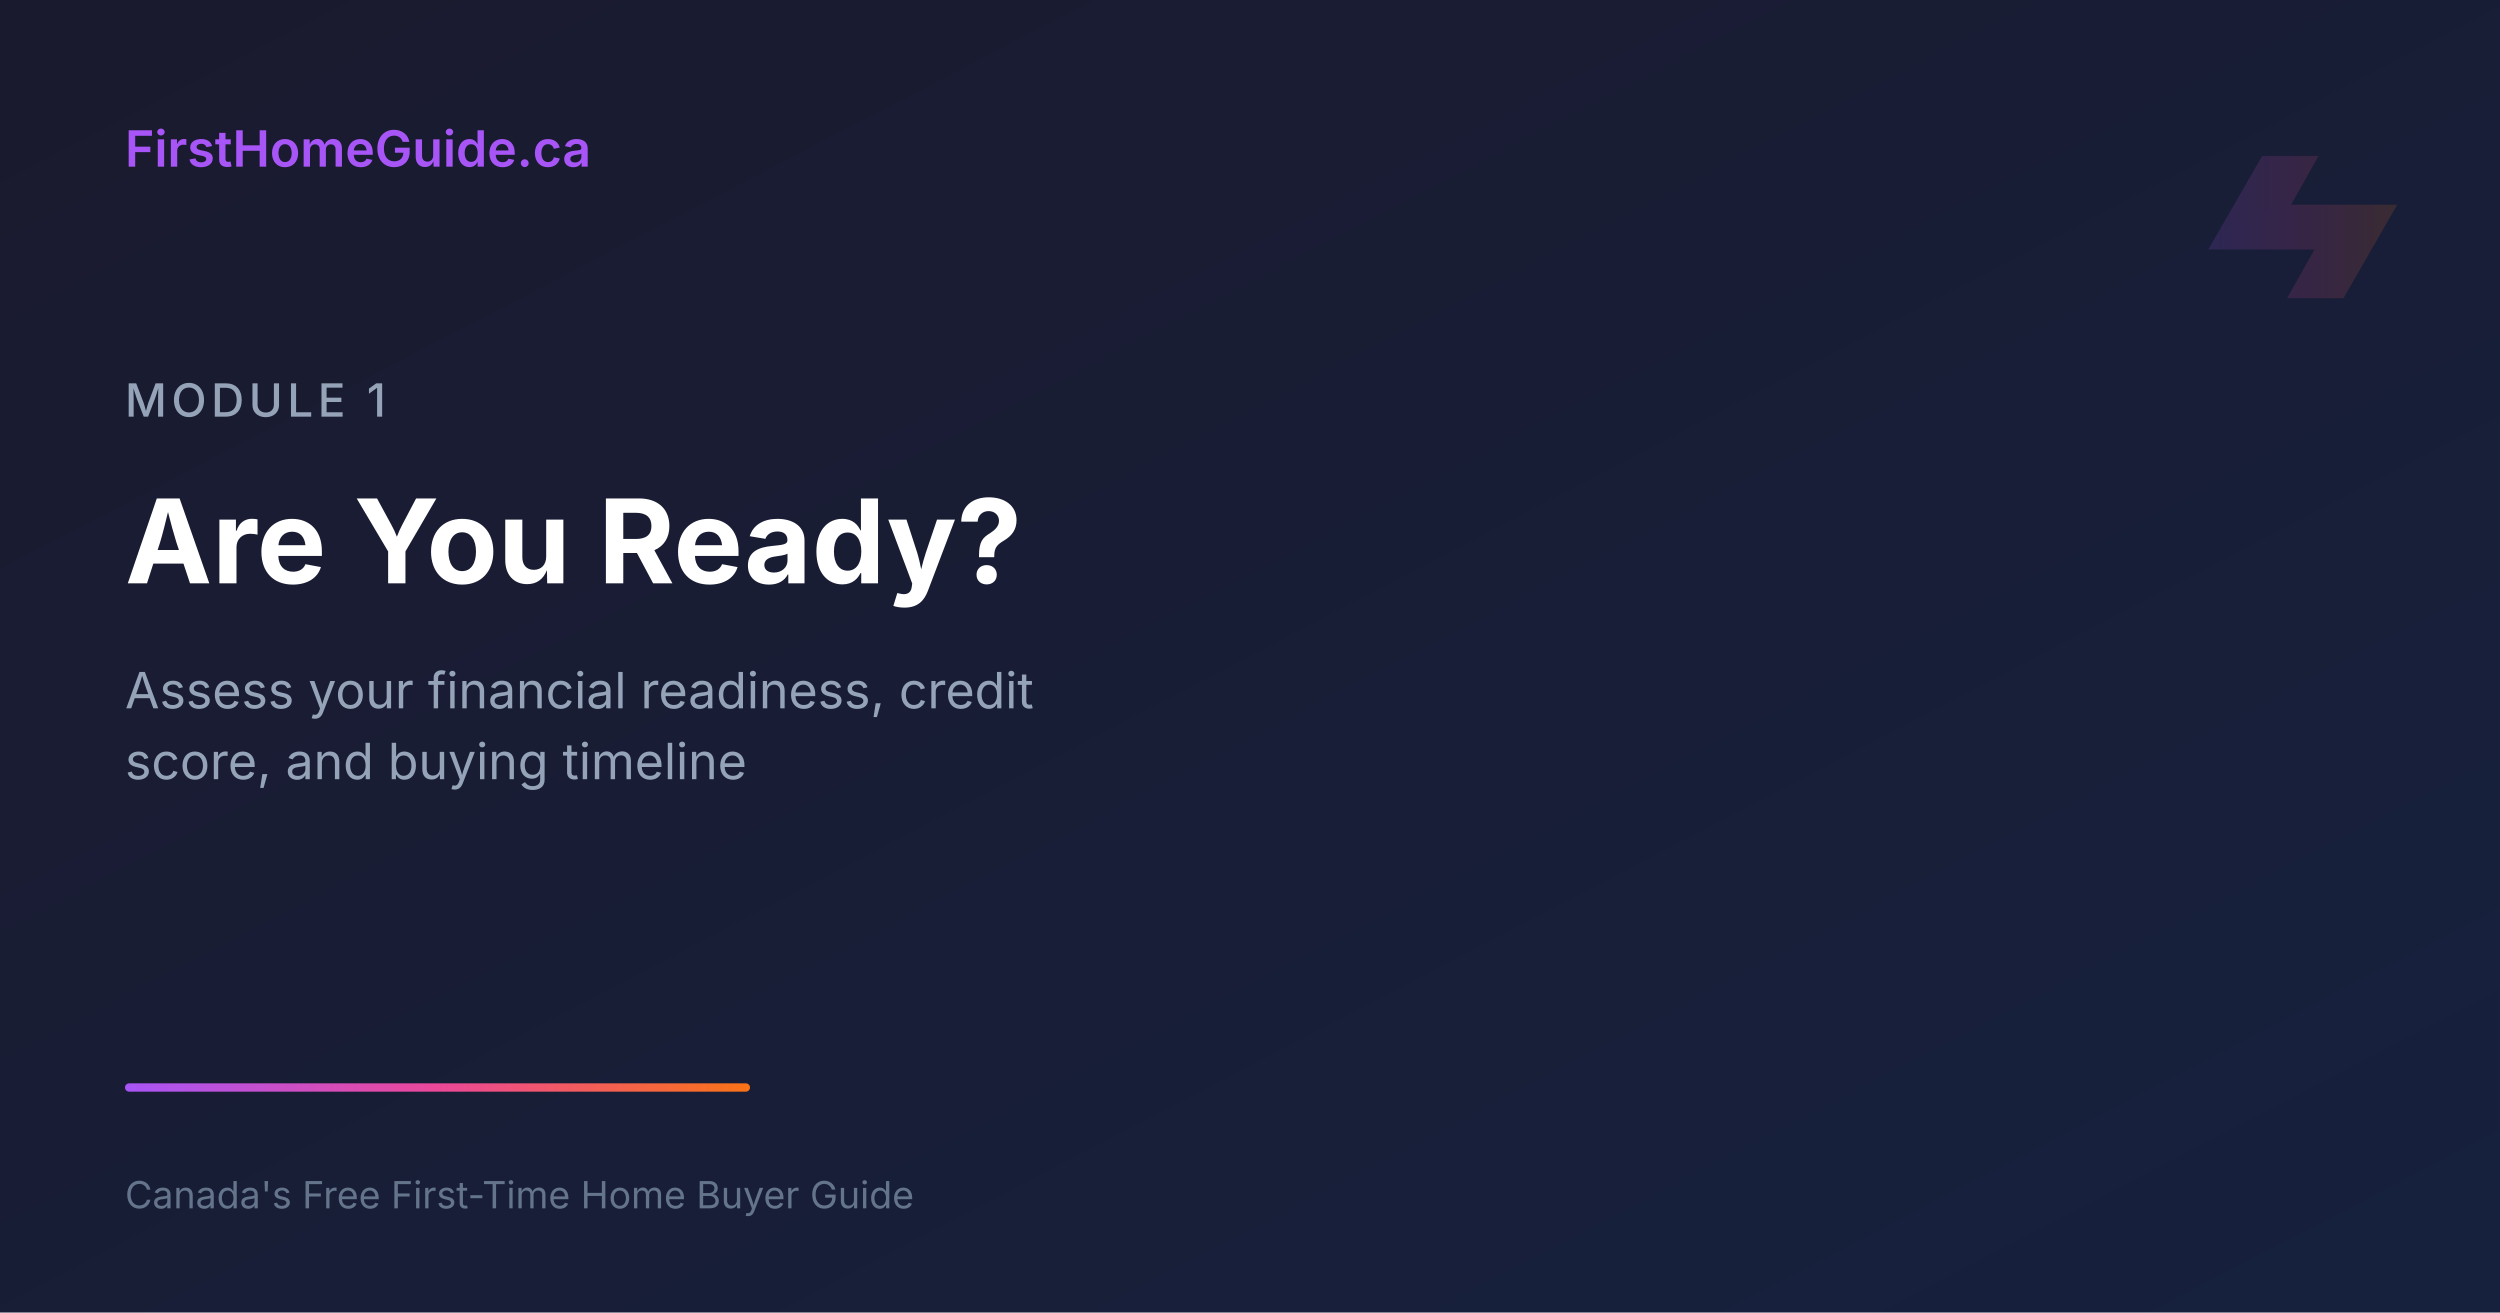
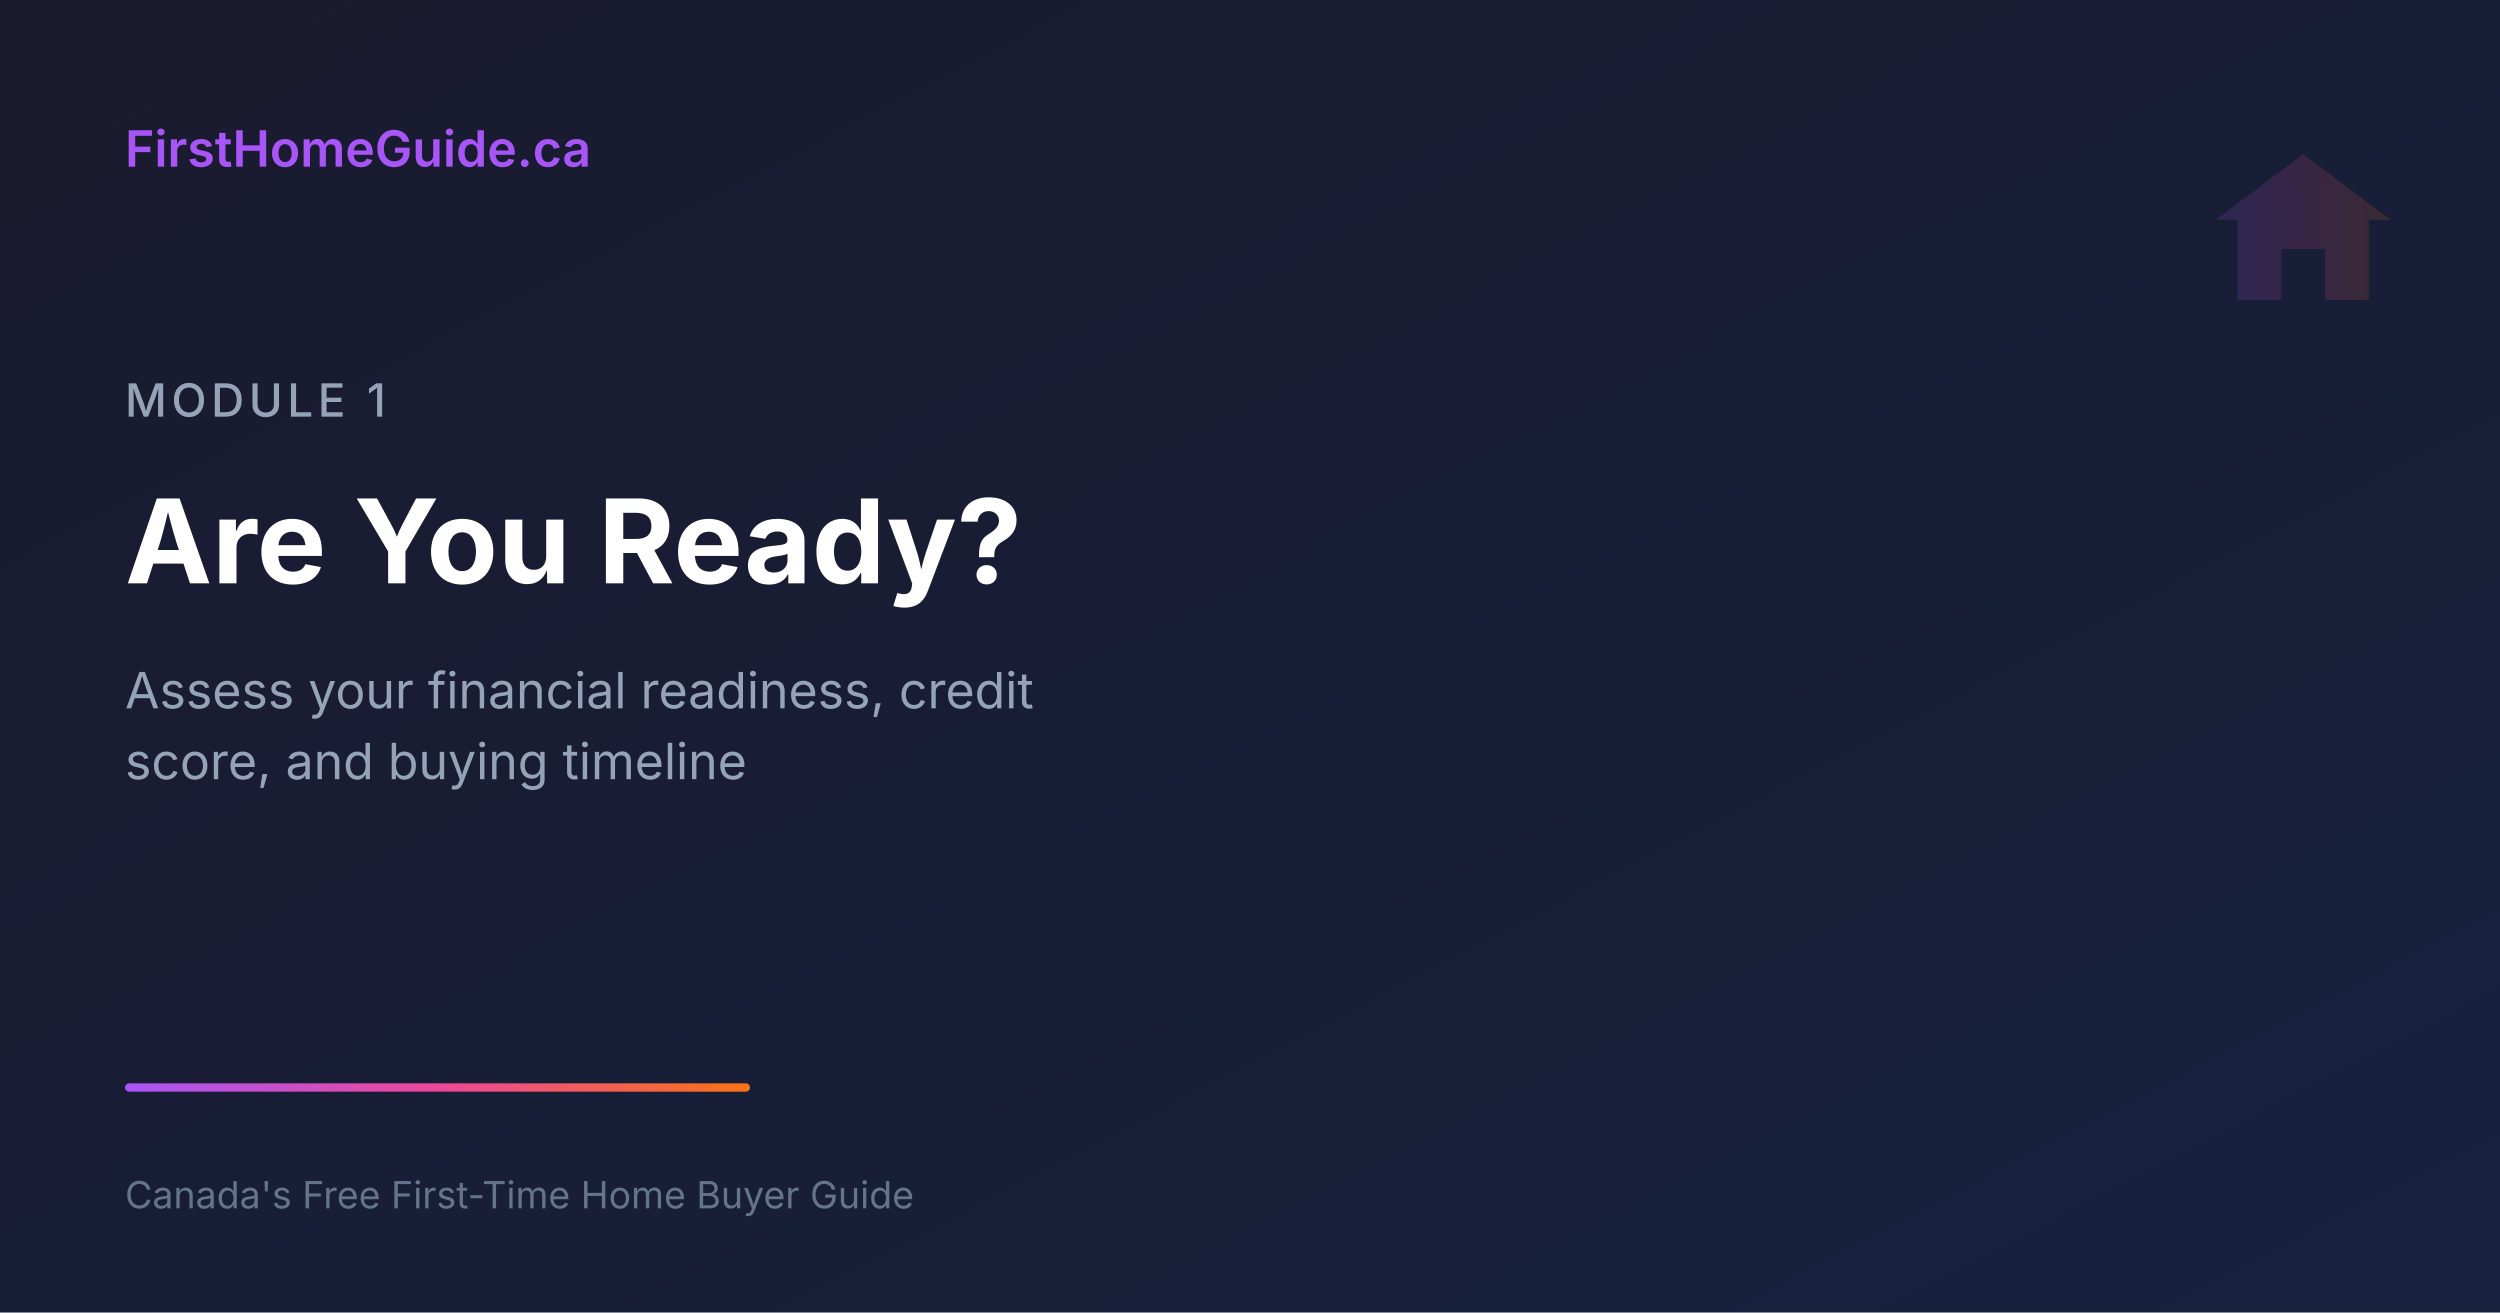
<svg xmlns="http://www.w3.org/2000/svg" width="1200" height="630" viewBox="0 0 1200 630">
  <defs>
    <linearGradient id="bg" x1="0%" y1="0%" x2="100%" y2="100%">
      <stop offset="0%" style="stop-color:#1a1a2e" />
      <stop offset="100%" style="stop-color:#16213e" />
    </linearGradient>
    <linearGradient id="accent" x1="0%" y1="0%" x2="100%" y2="0%">
      <stop offset="0%" style="stop-color:#a855f7" />
      <stop offset="50%" style="stop-color:#ec4899" />
      <stop offset="100%" style="stop-color:#f97316" />
    </linearGradient>
  </defs>
  <rect width="1200" height="630" fill="url(#bg)" />
  <rect x="60" y="520" width="300" height="4" rx="2" fill="url(#accent)" />
  <g transform="translate(1060, 60) scale(3.5)" opacity="0.15">
-     <path d="M15.112 4.246L11.346 10.931H25.909L18.527 23.754H10.797L14.563 17.069H0L7.382 4.246H15.112Z" fill="url(#accent)" />
+     <path d="M13 4 L1 13 H4 V24 H10 V17 H16 V24 H22 V13 H25 Z" fill="url(#accent)" />
  </g>
  <text x="60" y="80" fill="#a855f7" font-family="system-ui, -apple-system, sans-serif" font-size="24" font-weight="600">FirstHomeGuide.ca</text>
  <text x="60" y="200" fill="#94a3b8" font-family="system-ui, -apple-system, sans-serif" font-size="22" font-weight="500" letter-spacing="0.1em">MODULE 1</text>
  <text x="60" y="280" fill="#ffffff" font-family="system-ui, -apple-system, sans-serif" font-size="56" font-weight="700">Are You Ready?</text>
  <text x="60" y="340" fill="#94a3b8" font-family="system-ui, -apple-system, sans-serif" font-size="24" font-weight="400">Assess your financial readiness, credit</text>
  <text x="60" y="374" fill="#94a3b8" font-family="system-ui, -apple-system, sans-serif" font-size="24" font-weight="400">score, and buying timeline</text>
  <text x="60" y="580" fill="#64748b" font-family="system-ui, -apple-system, sans-serif" font-size="18">Canada's Free First-Time Home Buyer Guide</text>
</svg>
